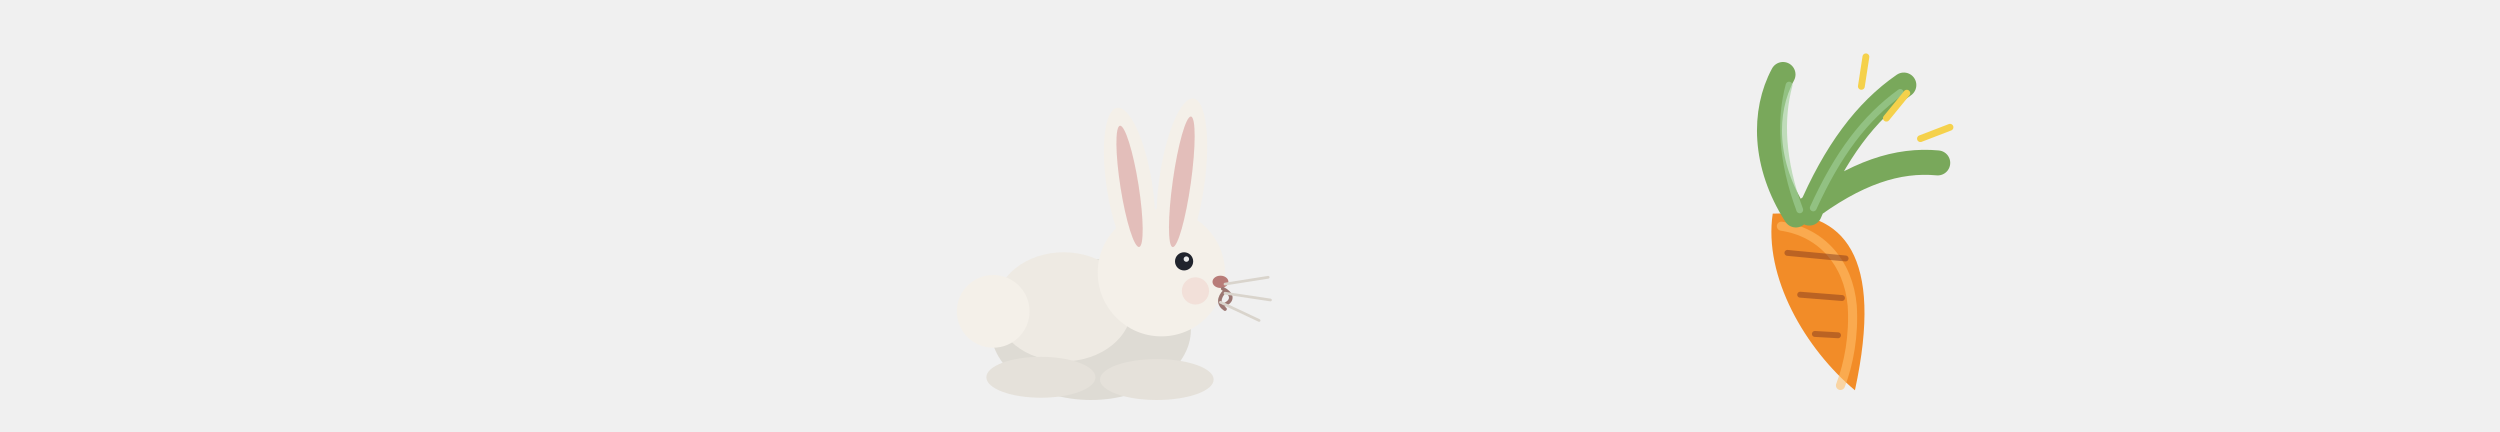
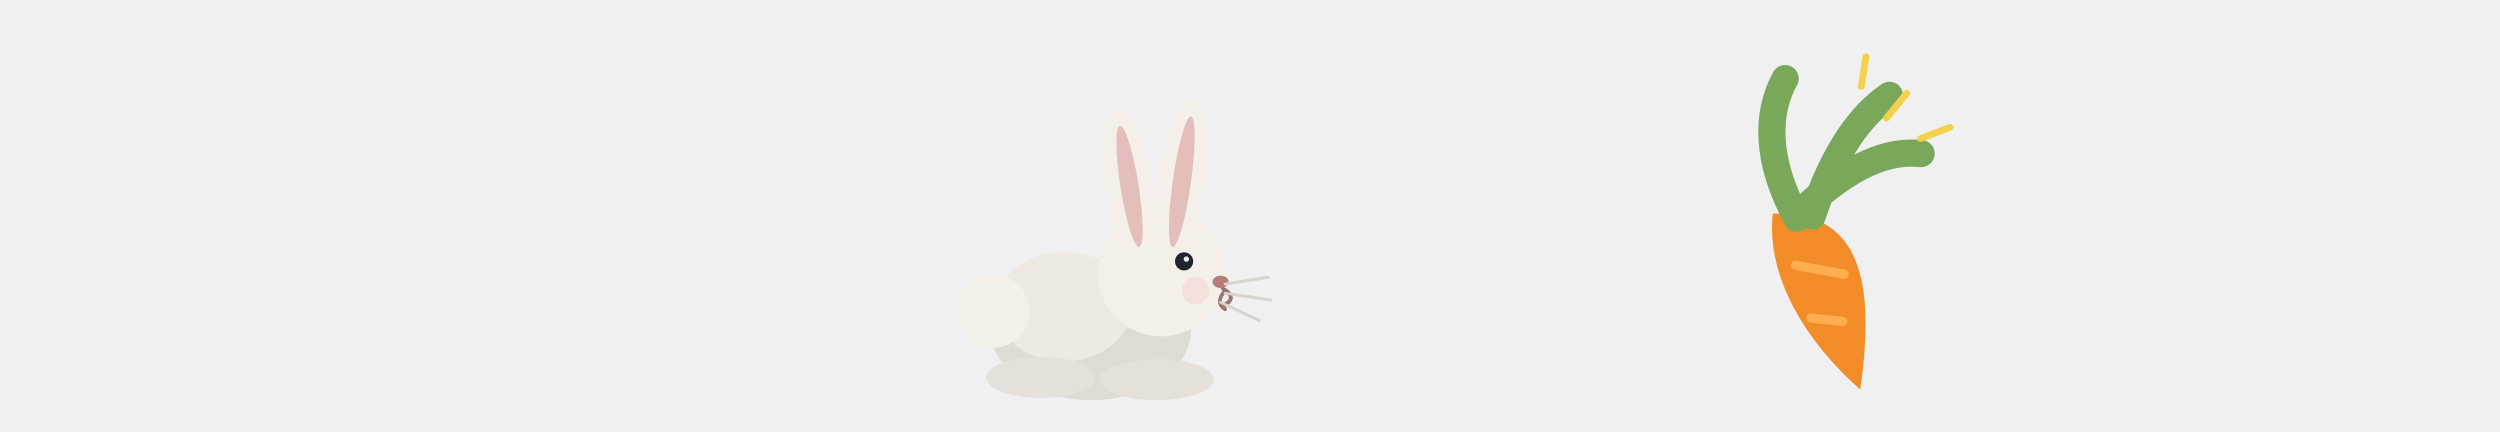
<svg xmlns="http://www.w3.org/2000/svg" width="1100" height="190" viewBox="0 0 1100 190" role="img" aria-labelledby="title description">
  <g class="scene">
-     <g class="rabbit-position">
+     <g id="footer-rabbit-static" class="rabbit-position">
      <g class="rabbit-body">
        <ellipse cx="480" cy="145" rx="44" ry="31" fill="#dedbd4" />
        <ellipse cx="468" cy="135" rx="30" ry="24" fill="#eeeae3" />
        <circle cx="511" cy="120" r="28" fill="#f4f0e9" />
        <g class="rabbit-ear-left">
          <ellipse cx="497" cy="82" rx="10" ry="35" fill="#f4f0e9" transform="rotate(-9 497 82)" />
          <ellipse cx="497" cy="82" rx="4" ry="27" fill="#d9a09d" opacity=".62" transform="rotate(-9 497 82)" />
        </g>
        <g class="rabbit-ear-right">
          <ellipse cx="520" cy="80" rx="10" ry="37" fill="#f4f0e9" transform="rotate(8 520 80)" />
          <ellipse cx="520" cy="80" rx="4" ry="29" fill="#d9a09d" opacity=".62" transform="rotate(8 520 80)" />
        </g>
        <g class="rabbit-eye">
          <circle cx="521" cy="115" r="4" fill="#20242d" />
          <circle cx="522" cy="114" r="1.2" fill="#fff" opacity=".9" />
        </g>
        <ellipse class="rabbit-nose" cx="537" cy="124" rx="3.5" ry="2.7" fill="#b87c78" />
        <path d="M538 127c4 2 5 5 1 7M539 128c-3 3-3 6 0 8" fill="none" stroke="#9c7772" stroke-width="1.6" stroke-linecap="round" />
        <circle cx="526" cy="128" r="6" fill="#e9a29b" opacity=".2" />
        <path d="m539 125 19-3m-19 7 20 3m-22 1 17 8" fill="none" stroke="#d9d4cc" stroke-width="1.2" stroke-linecap="round" />
        <circle class="rabbit-tail" cx="437" cy="137" r="16" fill="#f4f0e9" />
        <ellipse cx="458" cy="166" rx="24" ry="9" fill="#e5e1da" />
        <ellipse cx="509" cy="167" rx="25" ry="9" fill="#e5e1da" />
      </g>
    </g>
    <g class="carrot-position" transform="translate(780 94) rotate(-8)">
      <g class="carrot">
-         <path d="M0 0c31 3 46 25 25 82C6 61-8 27 0 0Z" fill="#f28c28" />
-         <path d="M3 6c17 5 27 20 26 39-1 13-5 25-10 34" fill="none" stroke="#ffc06a" stroke-width="4" stroke-linecap="round" opacity=".58" />
-         <path d="m4 18 25 6M7 37l18 4M11 55l10 2" stroke="#7f361e" stroke-width="2.6" stroke-linecap="round" opacity=".48" />
-         <g class="carrot-leaves">
-           <path d="M10 2C-1-22 2-45 13-60M16 2c15-25 31-41 49-50M14 1c25-14 44-17 61-13" fill="none" stroke="#79a85b" stroke-width="11" stroke-linecap="round" />
-           <path d="M12 0C7-23 9-41 15-55M18 0c14-22 28-36 45-45" fill="none" stroke="#a1d09a" stroke-width="3" stroke-linecap="round" opacity=".62" />
+         <g transform="scale(3.4167)">
+           <path d="M0 0c9 1 13 7 8 24C2 17-2 8 0 0Z" fill="#f28c28" />
+           <g class="carrot-leaves">
+             <path d="M3 1C0-7 1-13 4-17M5 1c4-8 8-12 12-14M4 0c7-5 12-6 16-5" fill="none" stroke="#79a85b" stroke-width="3.5" stroke-linecap="round" />
+           </g>
+           <path d="m2 7 6 2m-5 5 4 1" fill="none" stroke="#ffad4d" stroke-width="1.2" stroke-linecap="round" />
        </g>
      </g>
    </g>
    <g class="surprise" fill="none" stroke="#f5d14b" stroke-width="3" stroke-linecap="round">
      <path d="m830 52 9-11M845 61l13-5M819 38l2-13" />
    </g>
+     <use href="#footer-rabbit-static" />
  </g>
</svg>
